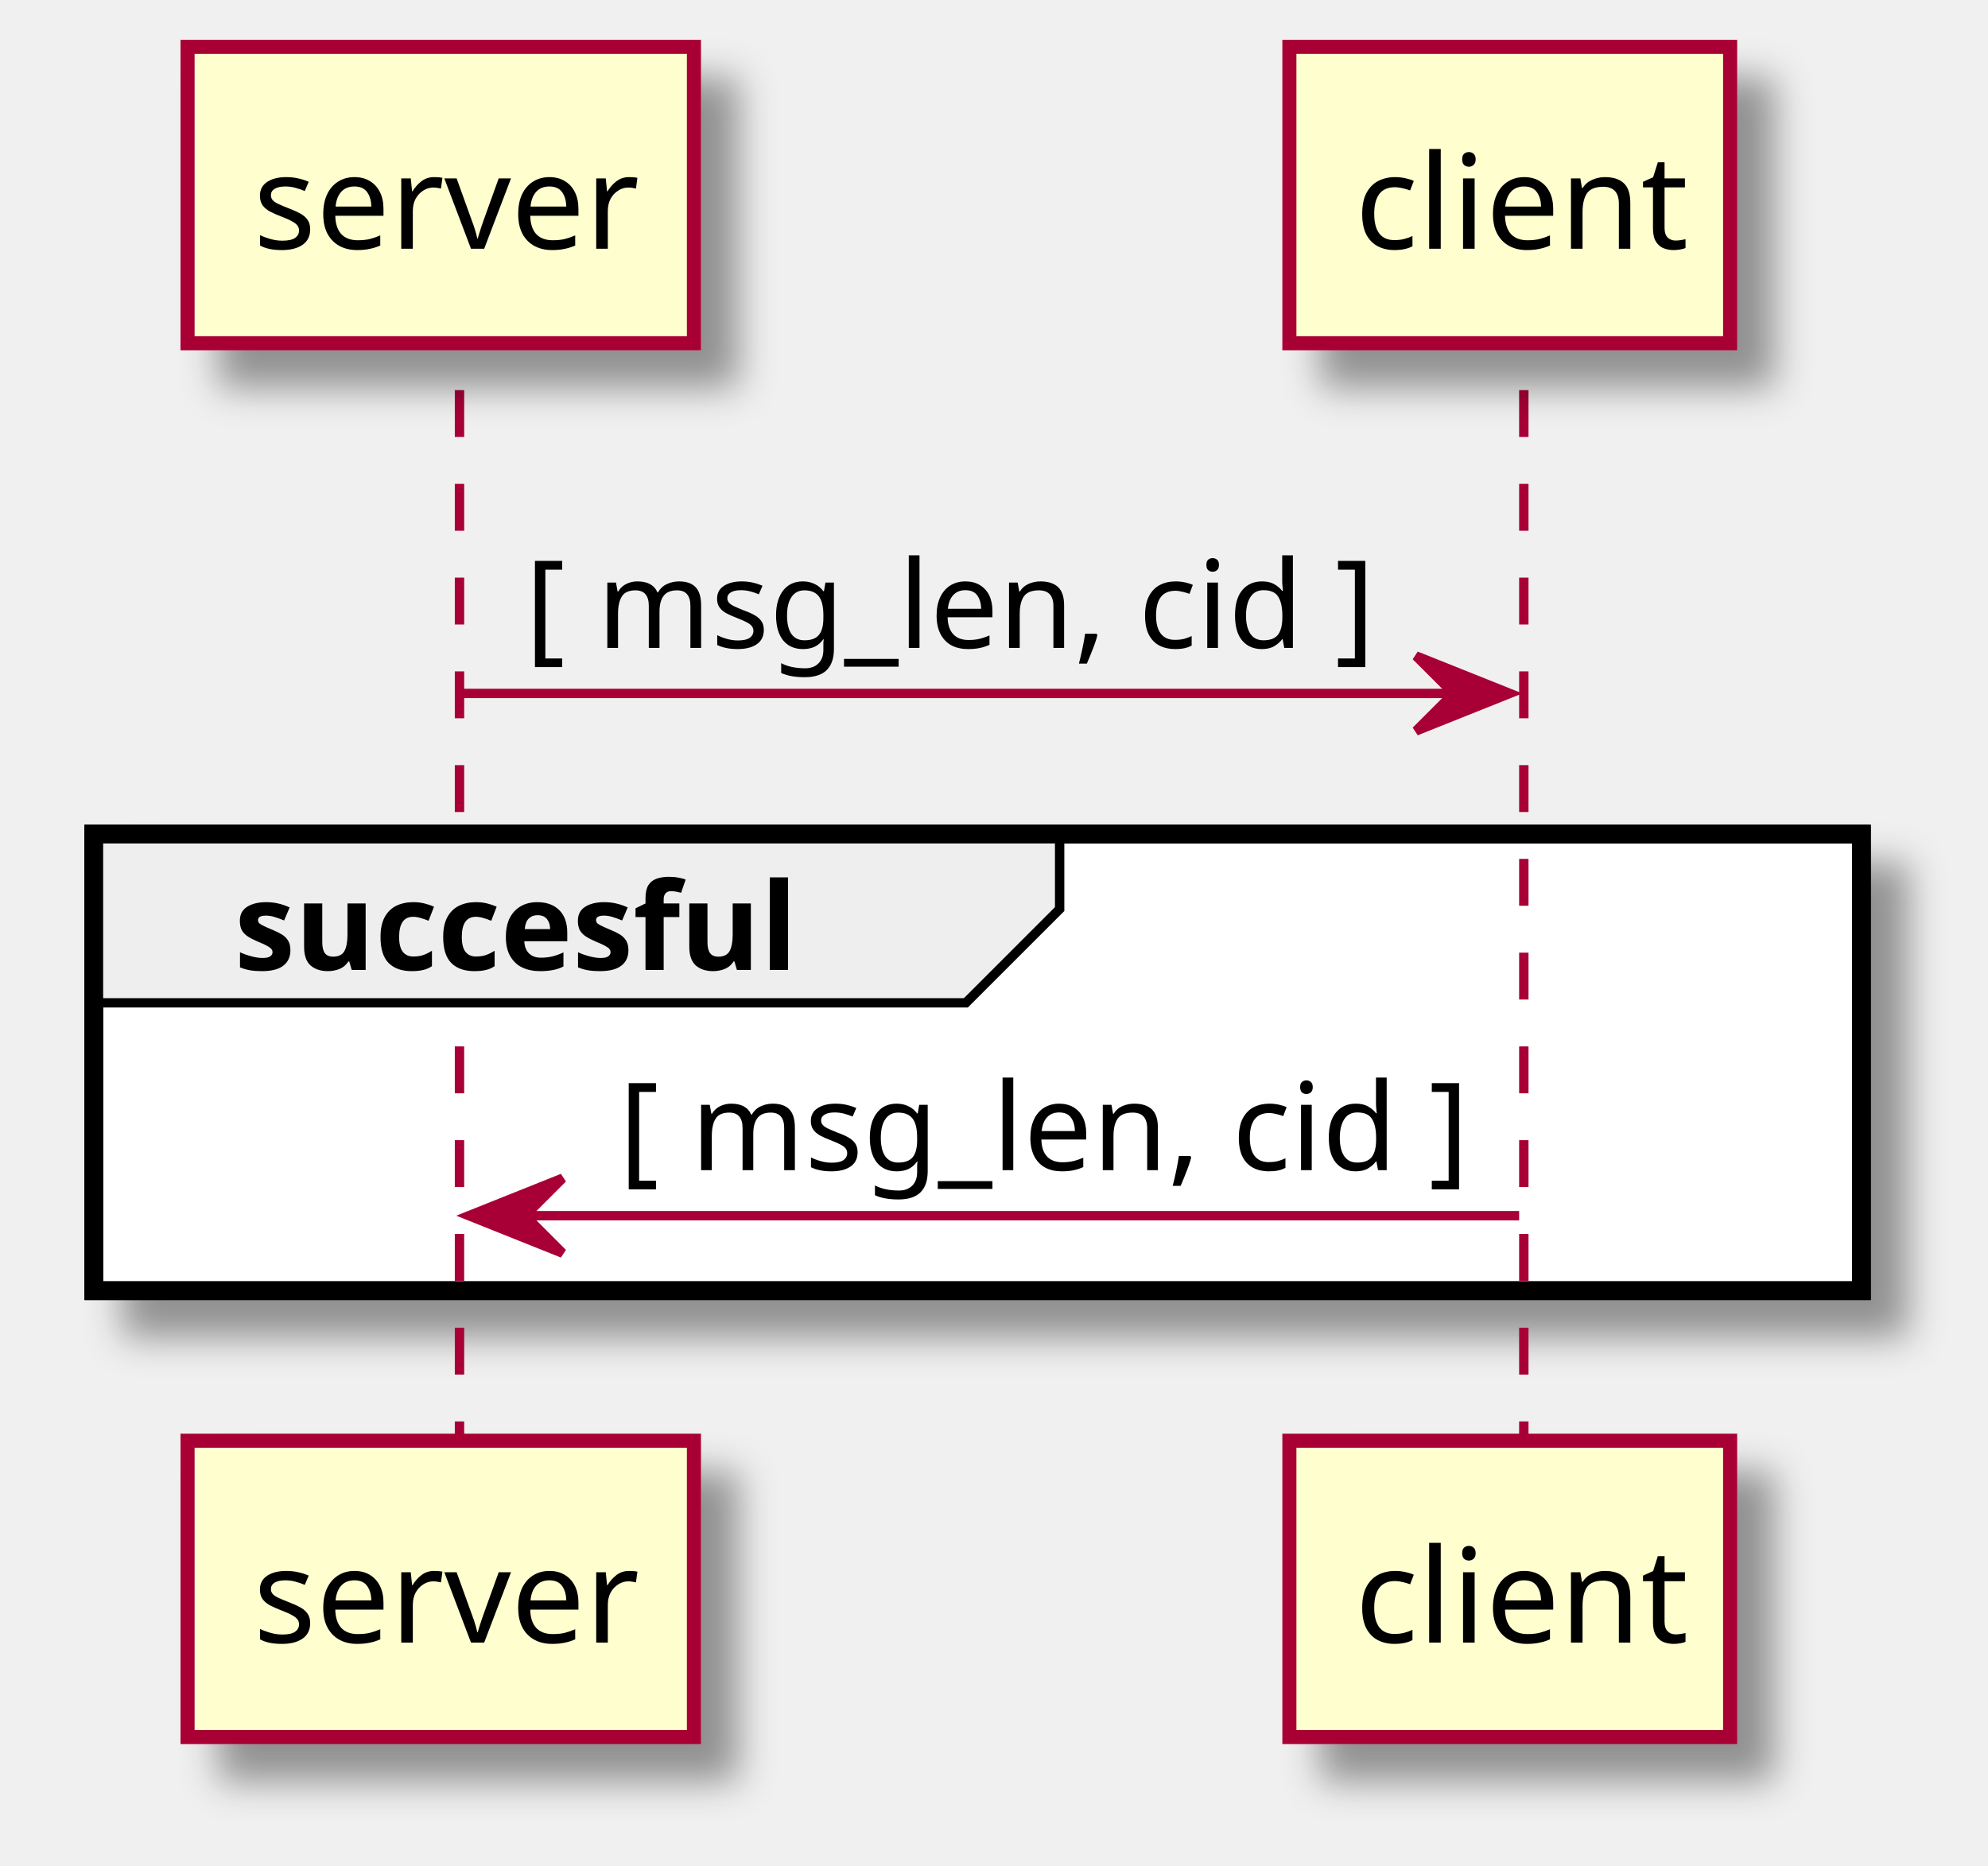
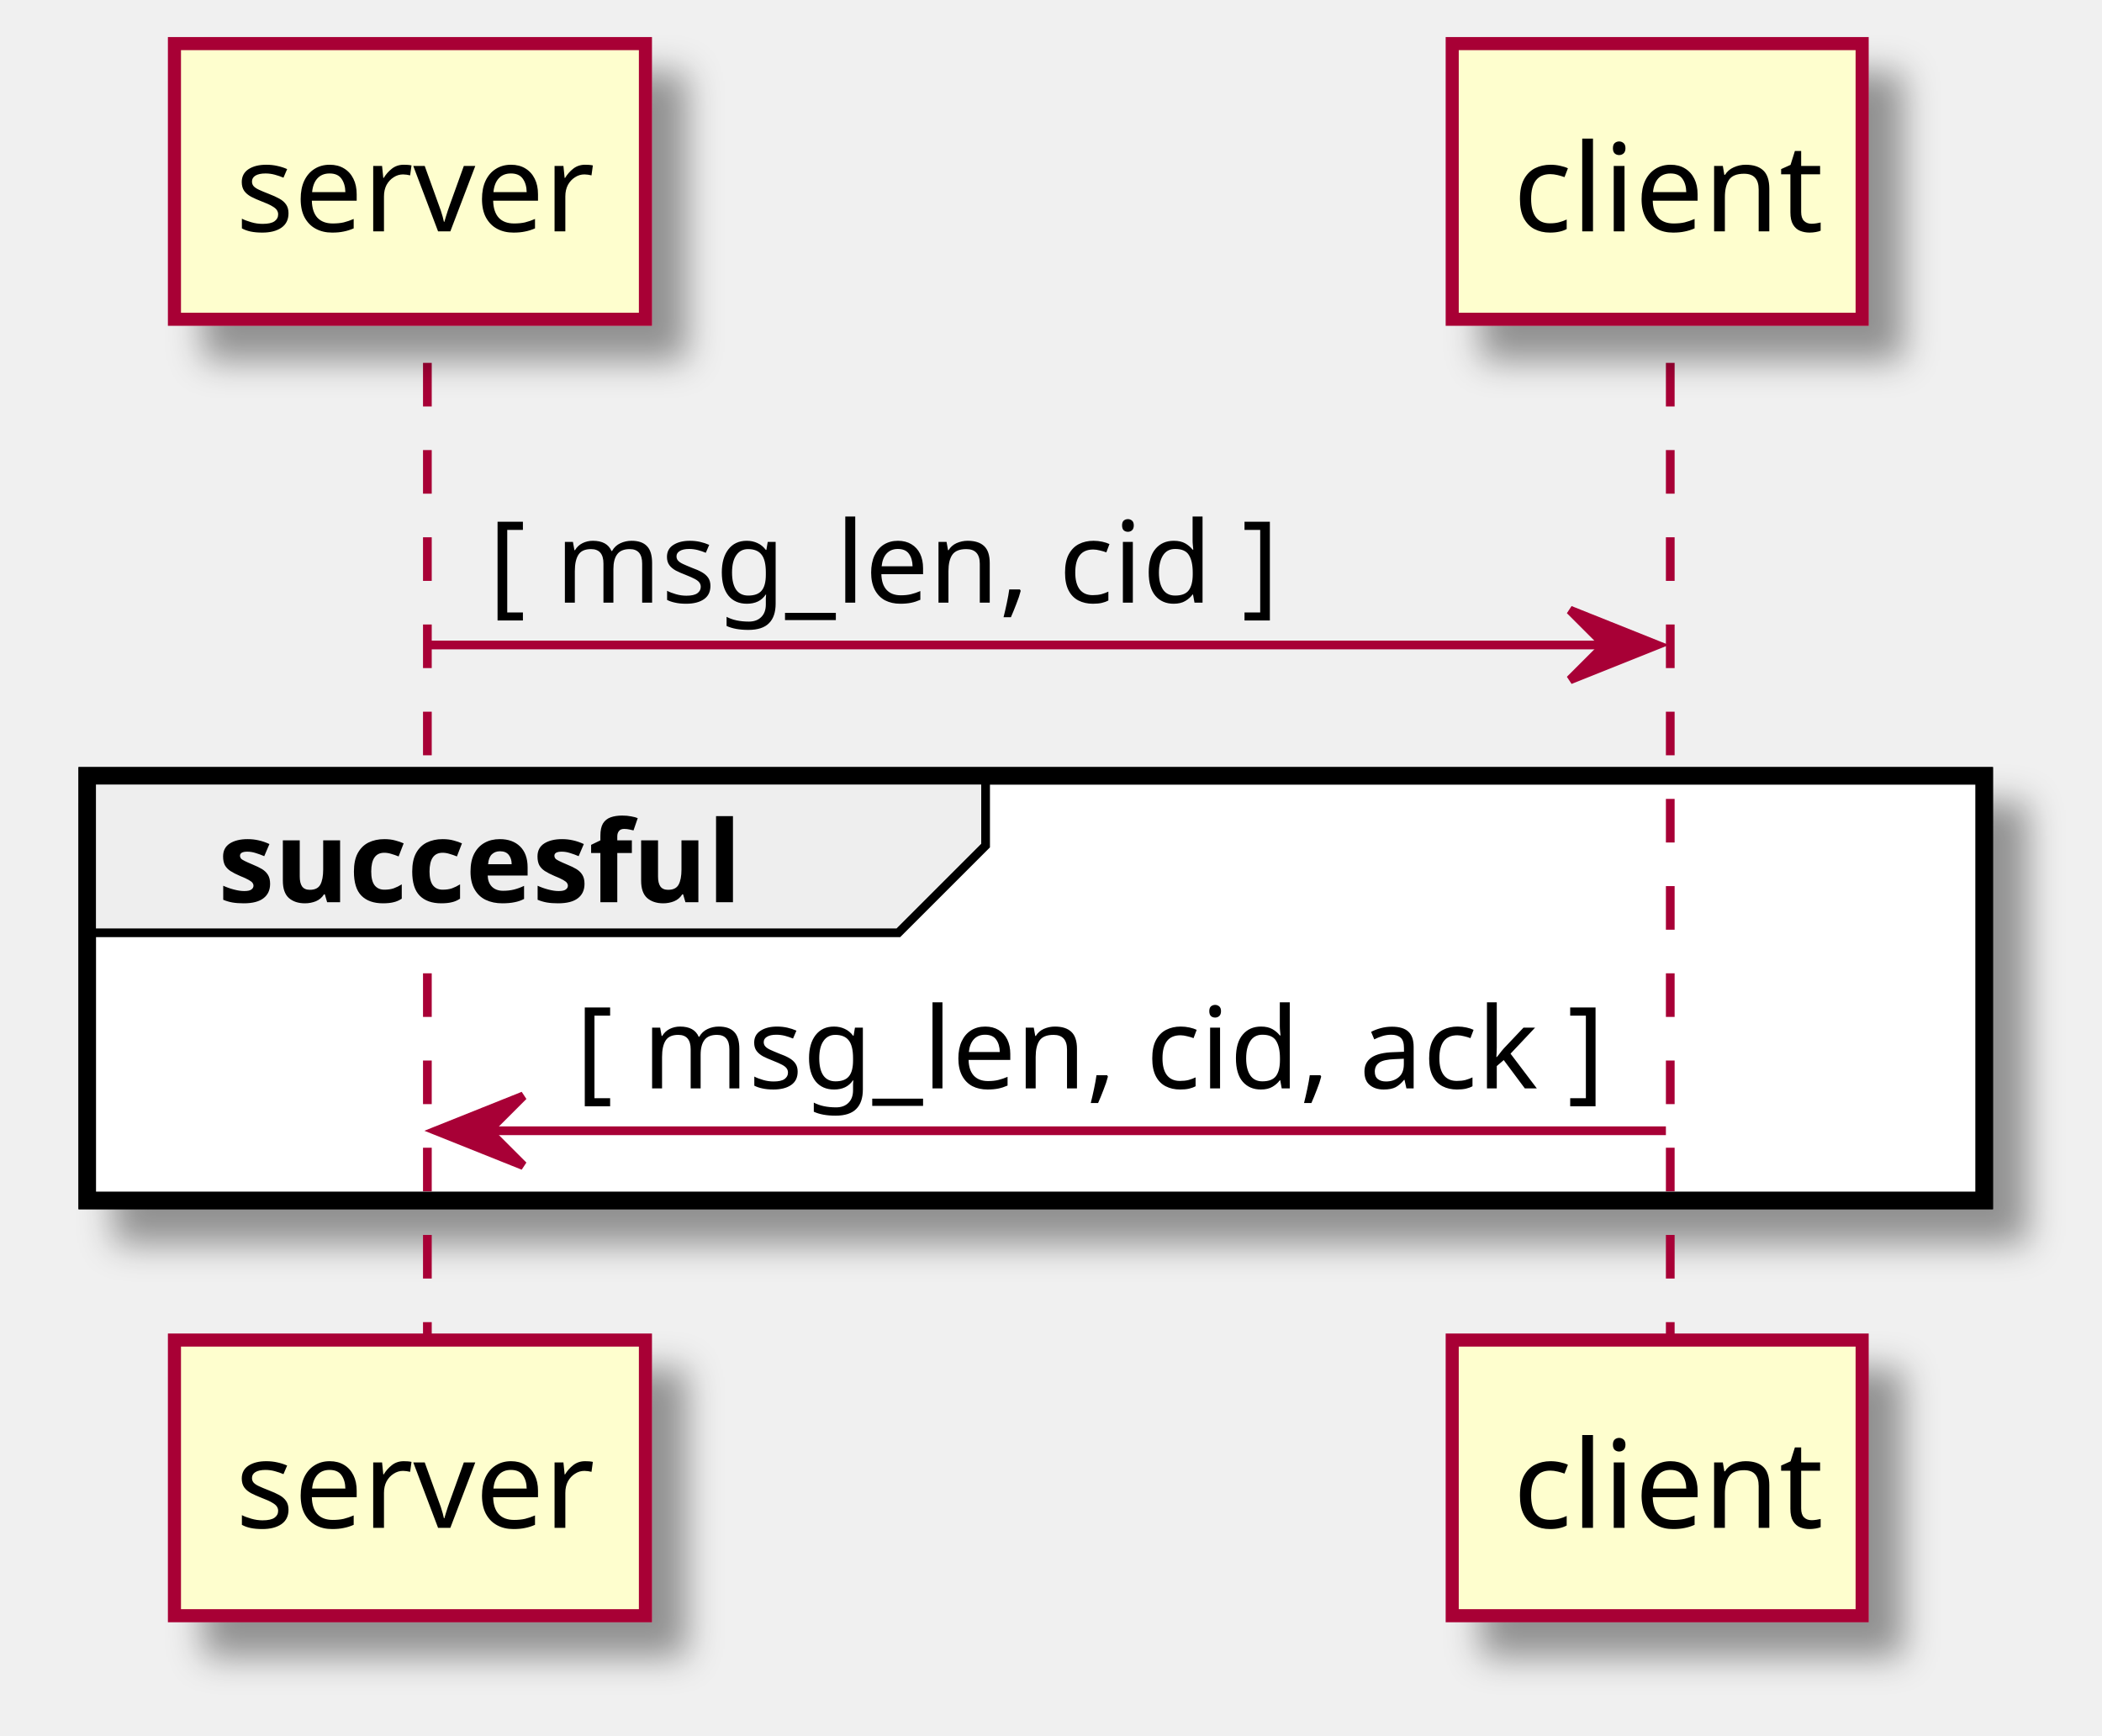
- <svg xmlns="http://www.w3.org/2000/svg" contentScriptType="application/ecmascript" contentStyleType="text/css" height="199px" preserveAspectRatio="none" style="width:212px;height:199px;background:#FFFFFF;" version="1.1" viewBox="0 0 212 199" width="212px" zoomAndPan="magnify">
+ <svg xmlns="http://www.w3.org/2000/svg" contentScriptType="application/ecmascript" contentStyleType="text/css" height="199px" preserveAspectRatio="none" style="width:241px;height:199px;background:#FFFFFF;" version="1.1" viewBox="0 0 241 199" width="241px" zoomAndPan="magnify">
  <defs>
-     <filter height="300%" id="fn9yze8fl7rds" width="300%" x="-1" y="-1">
+     <filter height="300%" id="fdkwngjwhh04l" width="300%" x="-1" y="-1">
      <feGaussianBlur result="blurOut" stdDeviation="2.0" />
      <feColorMatrix in="blurOut" result="blurOut2" type="matrix" values="0 0 0 0 0 0 0 0 0 0 0 0 0 0 0 0 0 0 .4 0" />
      <feOffset dx="4.0" dy="4.0" in="blurOut2" result="blurOut3" />
      <feBlend in="SourceGraphic" in2="blurOut3" mode="normal" />
    </filter>
  </defs>
  <g>
-     <rect fill="#FFFFFF" filter="url(#fn9yze8fl7rds)" height="48.703" style="stroke:#000000;stroke-width:2.0;" width="188.5" x="10" y="88.961" />
+     <rect fill="#FFFFFF" filter="url(#fdkwngjwhh04l)" height="48.703" style="stroke:#000000;stroke-width:2.0;" width="217.5" x="10" y="88.961" />
    <line style="stroke:#A80036;stroke-width:1.0;stroke-dasharray:5.0,5.0;" x1="49" x2="49" y1="41.609" y2="154.664" />
-     <line style="stroke:#A80036;stroke-width:1.0;stroke-dasharray:5.0,5.0;" x1="162.5" x2="162.5" y1="41.609" y2="154.664" />
-     <rect fill="#FEFECE" filter="url(#fn9yze8fl7rds)" height="31.609" style="stroke:#A80036;stroke-width:1.5;" width="54" x="20" y="5" />
+     <line style="stroke:#A80036;stroke-width:1.0;stroke-dasharray:5.0,5.0;" x1="191.5" x2="191.5" y1="41.609" y2="154.664" />
+     <rect fill="#FEFECE" filter="url(#fdkwngjwhh04l)" height="31.609" style="stroke:#A80036;stroke-width:1.5;" width="54" x="20" y="5" />
    <text fill="#000000" font-family="sans-serif" font-size="14" lengthAdjust="spacing" textLength="40" x="27" y="26.533">server</text>
-     <rect fill="#FEFECE" filter="url(#fn9yze8fl7rds)" height="31.609" style="stroke:#A80036;stroke-width:1.5;" width="54" x="20" y="153.664" />
+     <rect fill="#FEFECE" filter="url(#fdkwngjwhh04l)" height="31.609" style="stroke:#A80036;stroke-width:1.5;" width="54" x="20" y="153.664" />
    <text fill="#000000" font-family="sans-serif" font-size="14" lengthAdjust="spacing" textLength="40" x="27" y="175.197">server</text>
-     <rect fill="#FEFECE" filter="url(#fn9yze8fl7rds)" height="31.609" style="stroke:#A80036;stroke-width:1.5;" width="47" x="137.5" y="5" />
-     <text fill="#000000" font-family="sans-serif" font-size="14" lengthAdjust="spacing" textLength="33" x="144.5" y="26.533">client</text>
-     <rect fill="#FEFECE" filter="url(#fn9yze8fl7rds)" height="31.609" style="stroke:#A80036;stroke-width:1.5;" width="47" x="137.5" y="153.664" />
-     <text fill="#000000" font-family="sans-serif" font-size="14" lengthAdjust="spacing" textLength="33" x="144.5" y="175.197">client</text>
-     <polygon fill="#A80036" points="151,69.961,161,73.961,151,77.961,155,73.961" style="stroke:#A80036;stroke-width:1.0;" />
-     <line style="stroke:#A80036;stroke-width:1.0;" x1="49" x2="157" y1="73.961" y2="73.961" />
+     <rect fill="#FEFECE" filter="url(#fdkwngjwhh04l)" height="31.609" style="stroke:#A80036;stroke-width:1.5;" width="47" x="166.5" y="5" />
+     <text fill="#000000" font-family="sans-serif" font-size="14" lengthAdjust="spacing" textLength="33" x="173.5" y="26.533">client</text>
+     <rect fill="#FEFECE" filter="url(#fdkwngjwhh04l)" height="31.609" style="stroke:#A80036;stroke-width:1.5;" width="47" x="166.5" y="153.664" />
+     <text fill="#000000" font-family="sans-serif" font-size="14" lengthAdjust="spacing" textLength="33" x="173.5" y="175.197">client</text>
+     <polygon fill="#A80036" points="180,69.961,190,73.961,180,77.961,184,73.961" style="stroke:#A80036;stroke-width:1.0;" />
+     <line style="stroke:#A80036;stroke-width:1.0;" x1="49" x2="186" y1="73.961" y2="73.961" />
    <text fill="#000000" font-family="sans-serif" font-size="13" lengthAdjust="spacing" textLength="90" x="56" y="69.105">[ msg_len, cid ]</text>
    <path d="M10,88.961 L113,88.961 L113,96.961 L103,106.961 L10,106.961 L10,88.961 " fill="#EEEEEE" style="stroke:#000000;stroke-width:1.0;" />
-     <rect fill="none" height="48.703" style="stroke:#000000;stroke-width:2.0;" width="188.5" x="10" y="88.961" />
+     <rect fill="none" height="48.703" style="stroke:#000000;stroke-width:2.0;" width="217.5" x="10" y="88.961" />
    <text fill="#000000" font-family="sans-serif" font-size="13" font-weight="bold" lengthAdjust="spacing" textLength="58" x="25" y="103.456">succesful</text>
    <polygon fill="#A80036" points="60,125.664,50,129.664,60,133.664,56,129.664" style="stroke:#A80036;stroke-width:1.0;" />
-     <line style="stroke:#A80036;stroke-width:1.0;" x1="54" x2="162" y1="129.664" y2="129.664" />
-     <text fill="#000000" font-family="sans-serif" font-size="13" lengthAdjust="spacing" textLength="90" x="66" y="124.808">[ msg_len, cid ]</text>
+     <line style="stroke:#A80036;stroke-width:1.0;" x1="54" x2="191" y1="129.664" y2="129.664" />
+     <text fill="#000000" font-family="sans-serif" font-size="13" lengthAdjust="spacing" textLength="119" x="66" y="124.808">[ msg_len, cid, ack ]</text>
  </g>
</svg>
